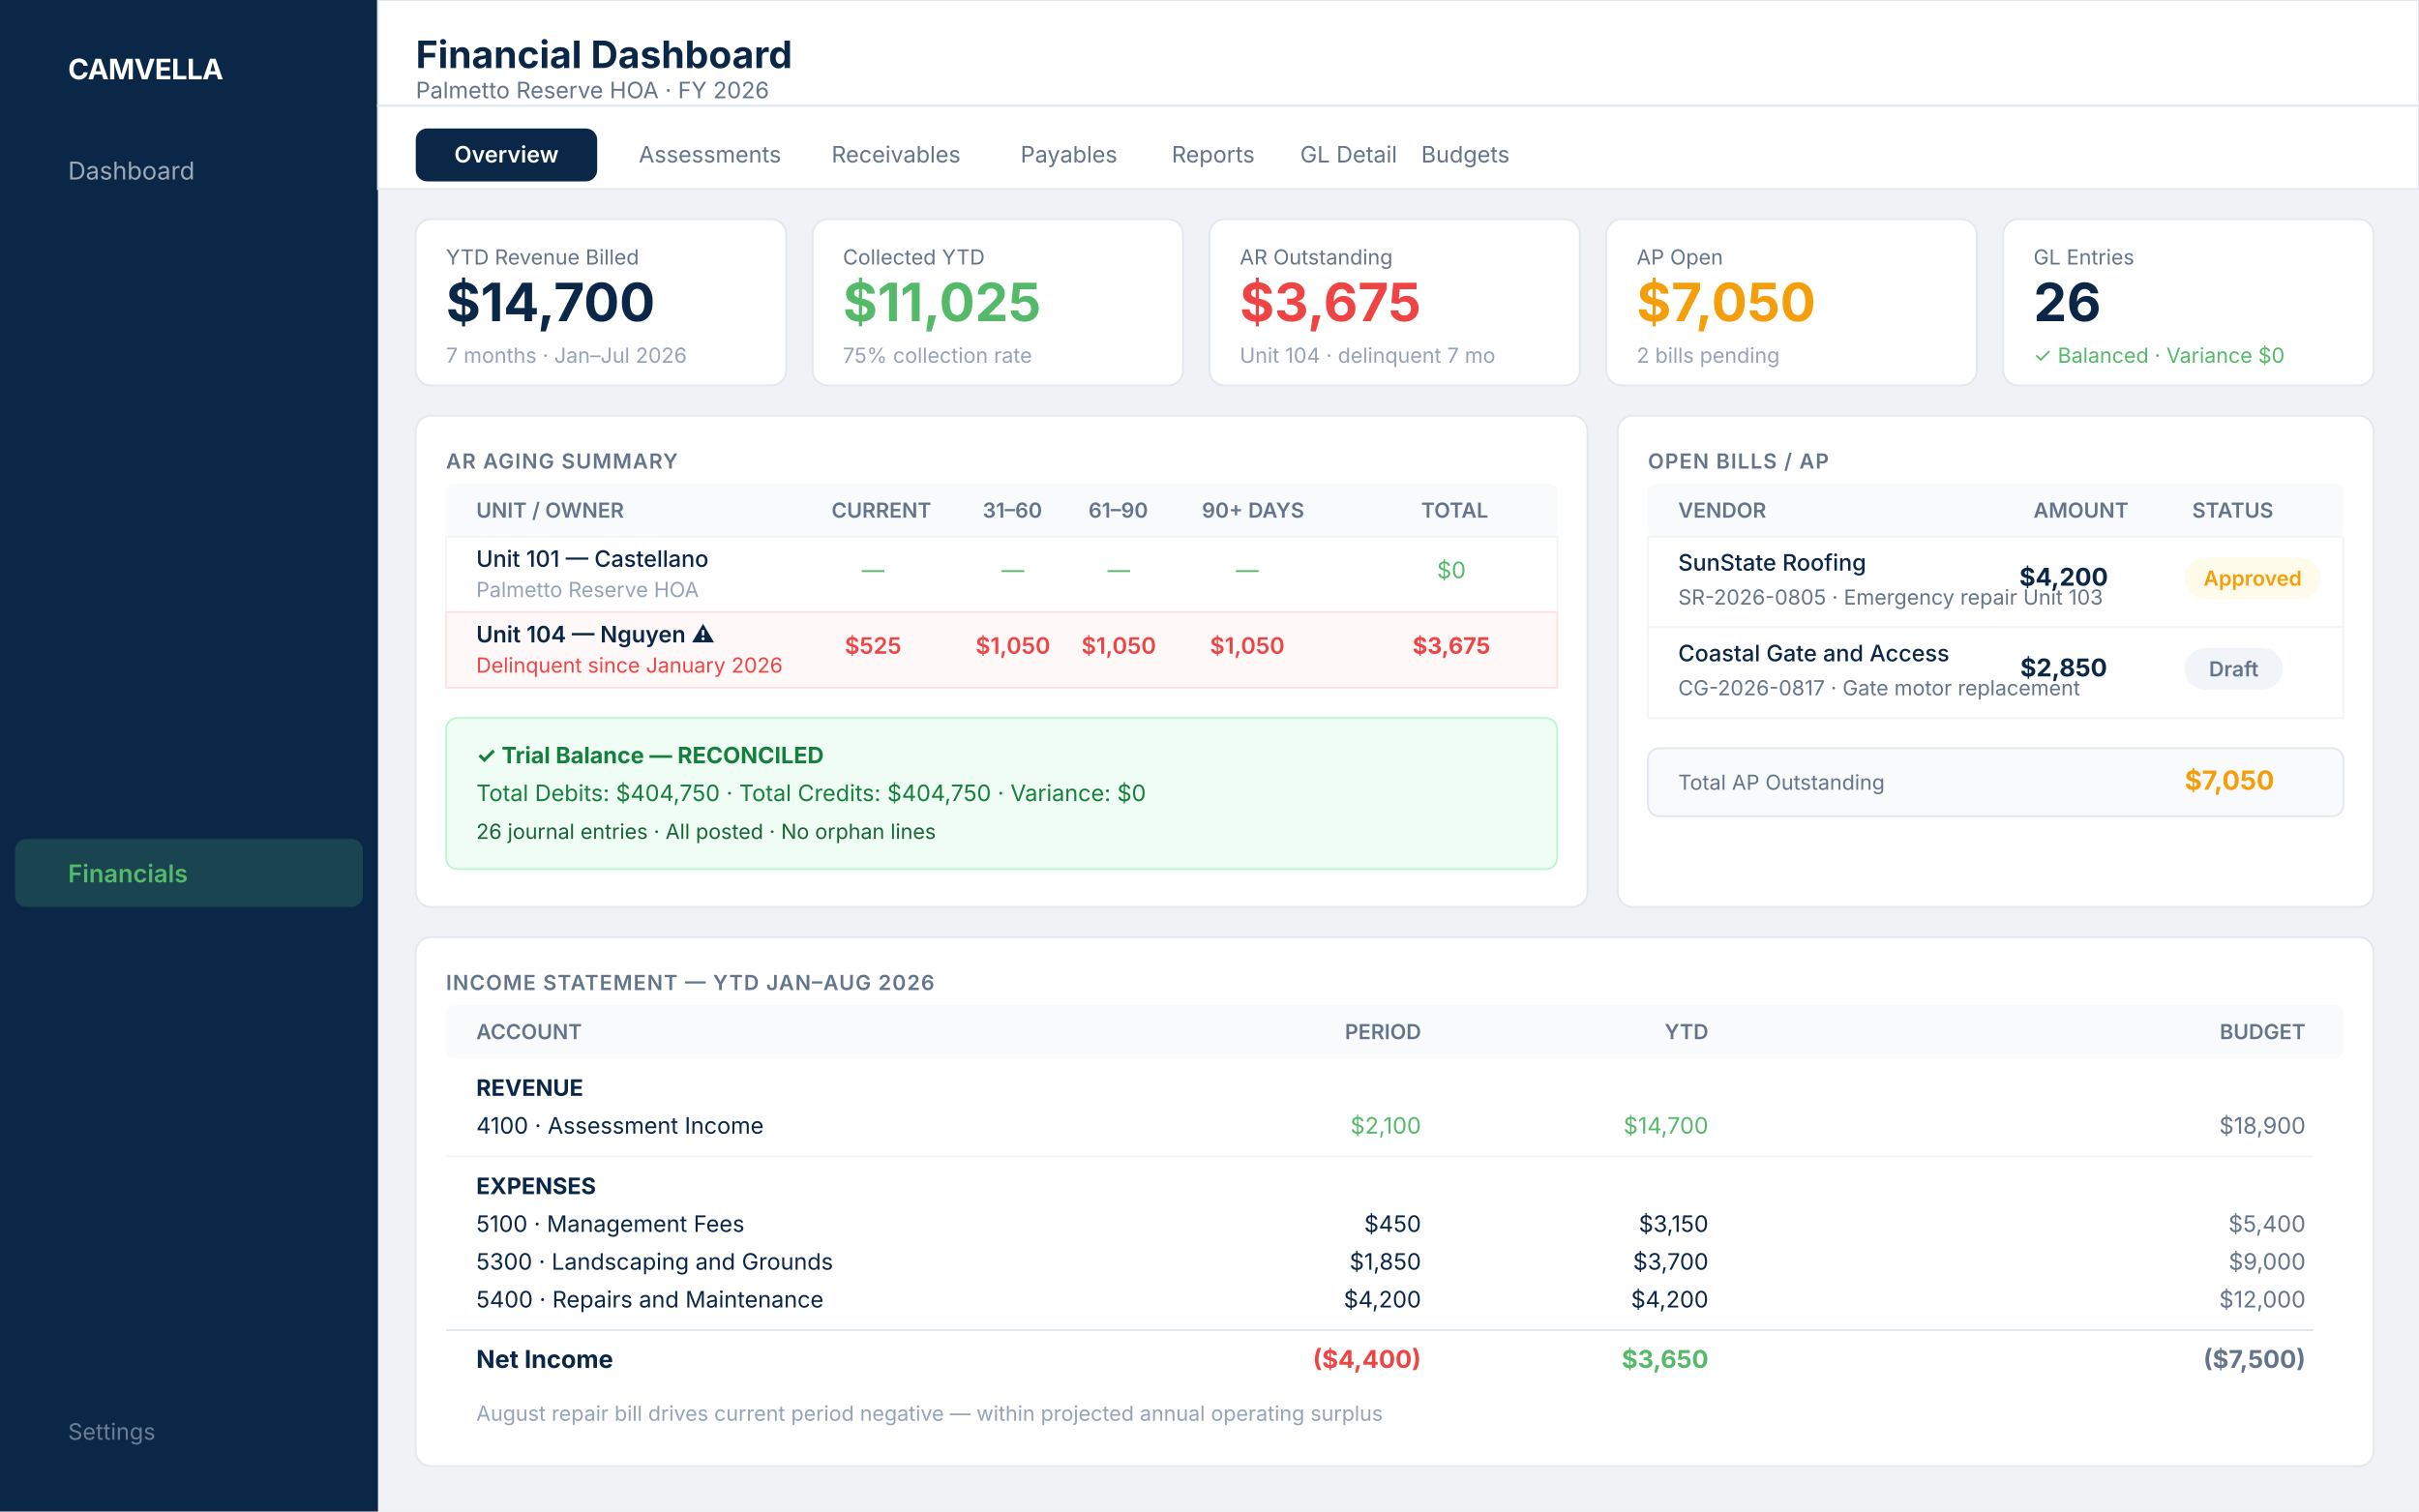
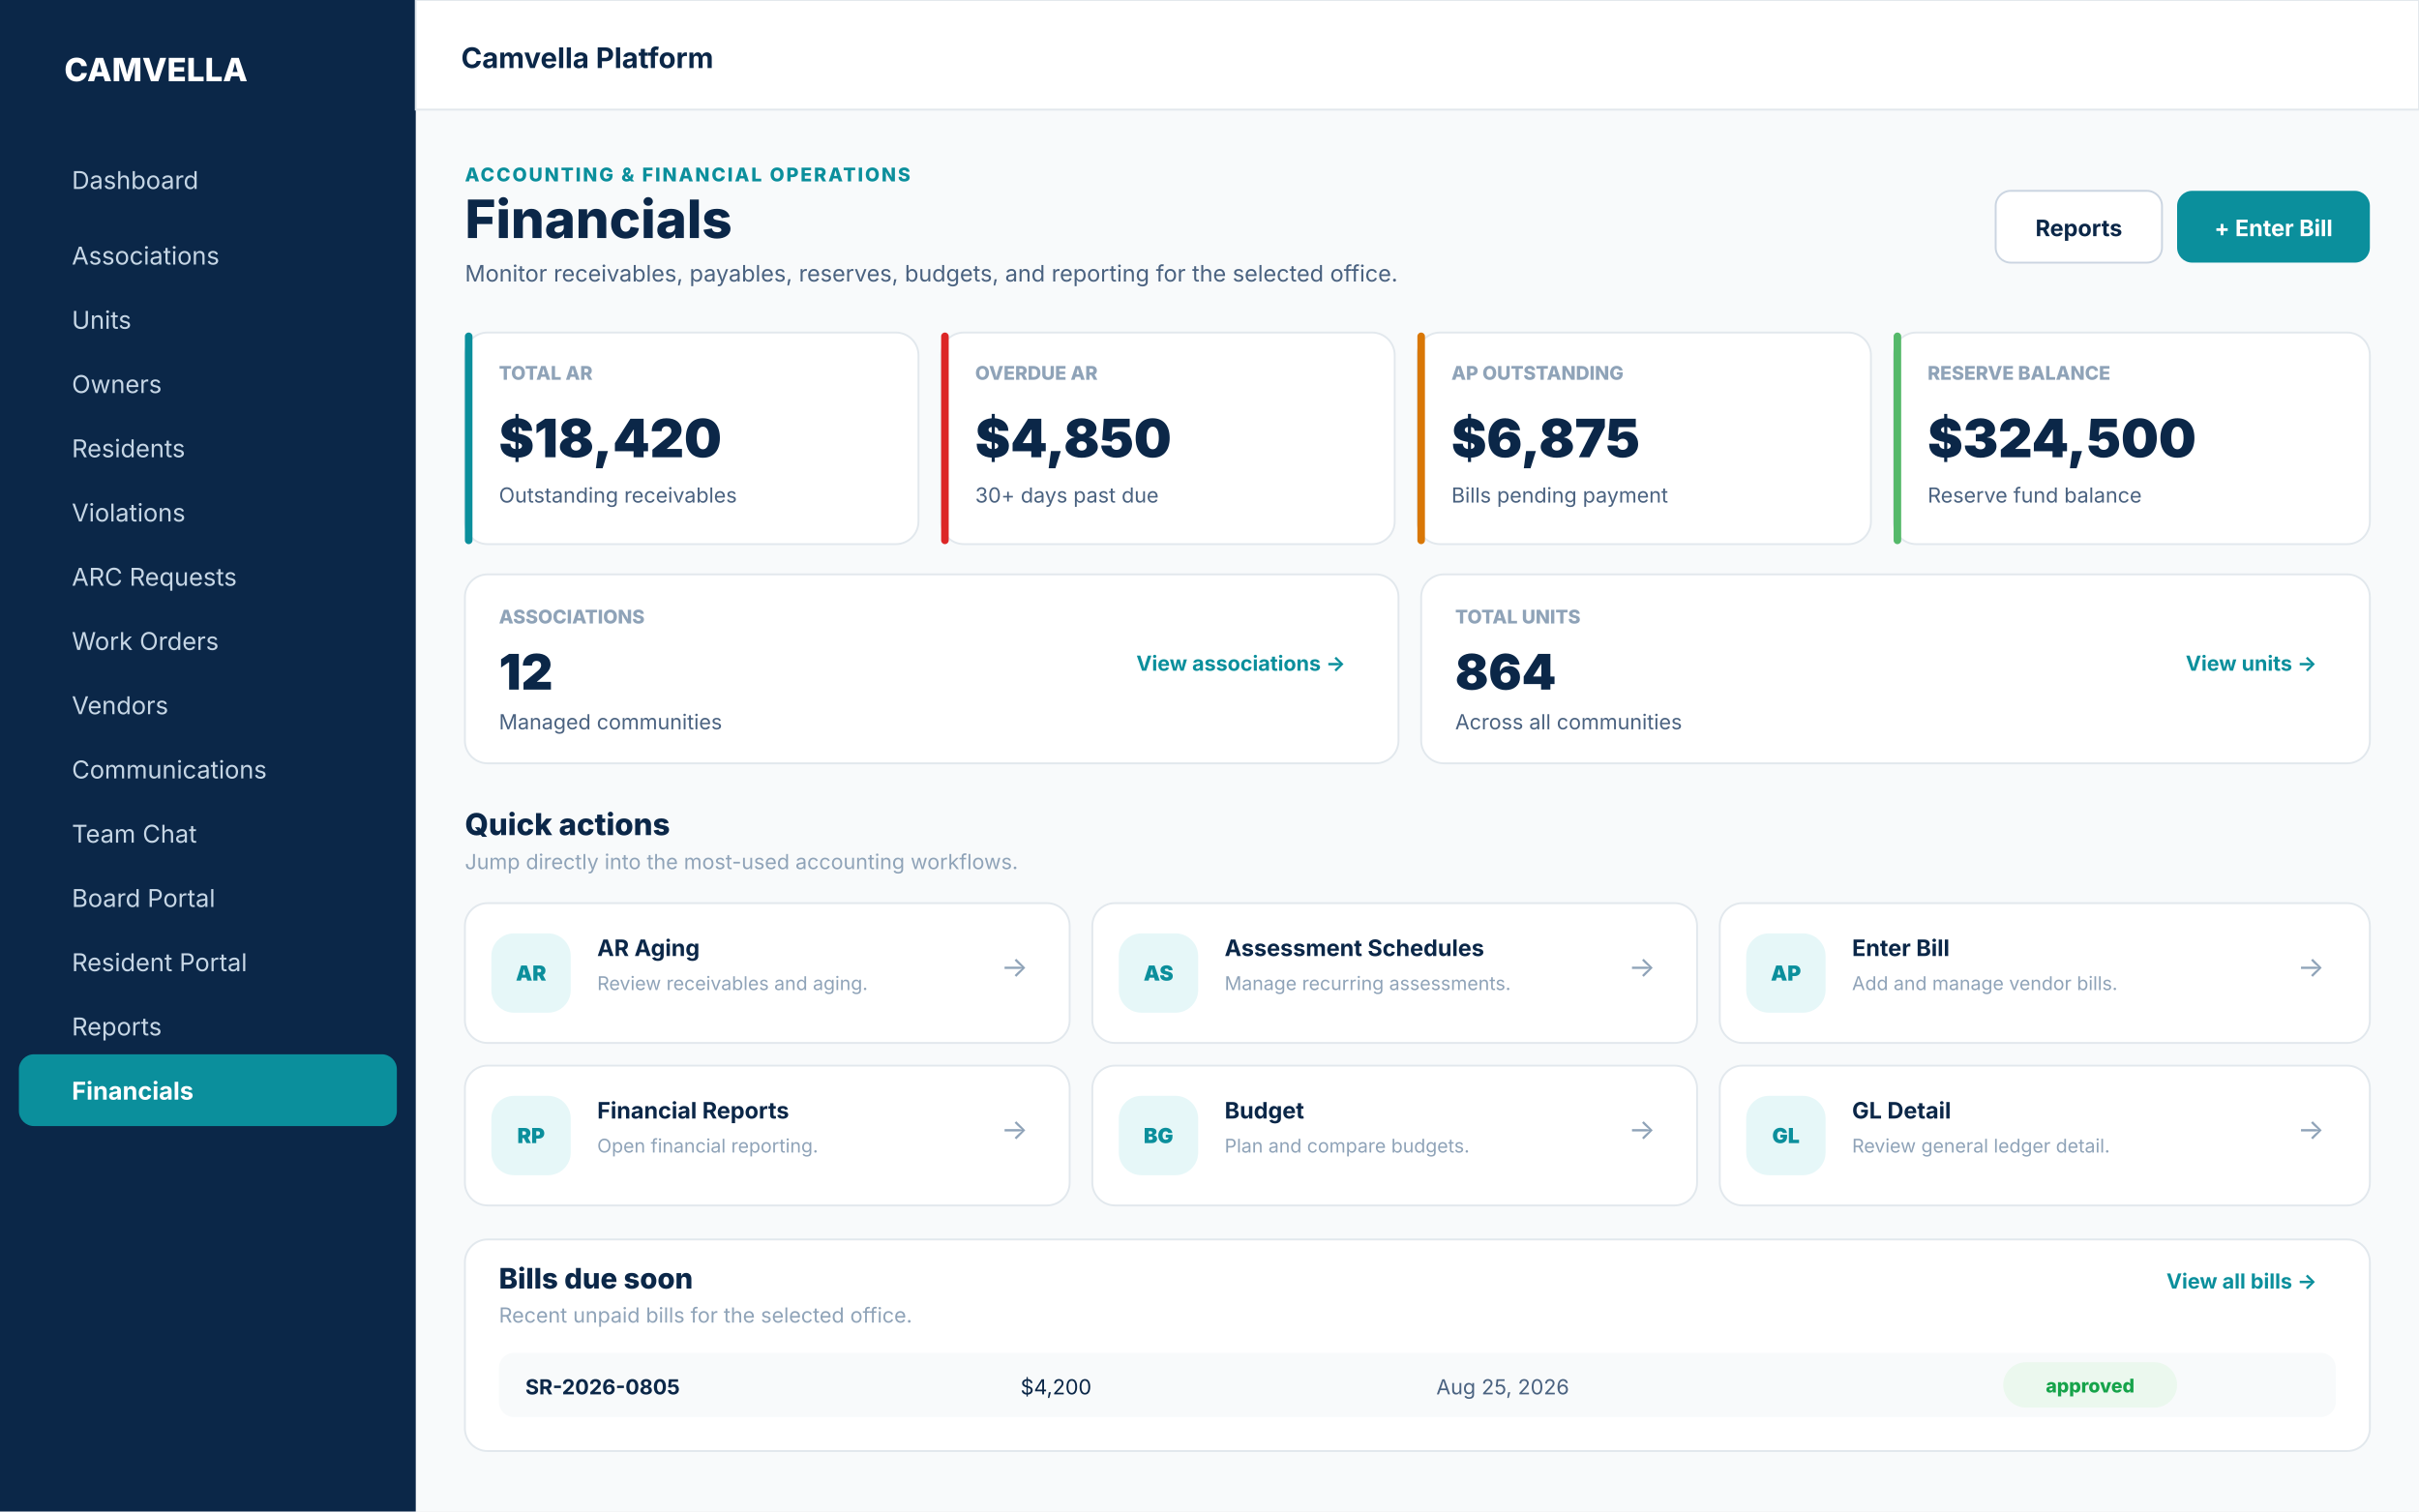
<svg xmlns="http://www.w3.org/2000/svg" viewBox="0 0 1280 800" font-family="-apple-system,BlinkMacSystemFont,'Segoe UI',sans-serif">
-   <rect width="1280" height="800" fill="#F0F2F5" />
-   <rect width="200" height="800" fill="#0B2748" />
-   <text x="36" y="42" fill="white" font-size="15" font-weight="700" letter-spacing="-0.3">CAMVELLA</text>
-   <text x="36" y="95" fill="rgba(255,255,255,0.6)" font-size="13">Dashboard</text>
-   <rect x="8" y="444" width="184" height="36" rx="6" fill="#55B96A" opacity="0.2" />
-   <text x="36" y="467" fill="#55B96A" font-size="13" font-weight="600">Financials</text>
-   <text x="36" y="762" fill="rgba(255,255,255,0.4)" font-size="12">Settings</text>
-   <rect x="200" y="0" width="1080" height="56" fill="white" stroke="#E2E8F0" stroke-width="1" />
-   <text x="220" y="36" fill="#0B2748" font-size="20" font-weight="700">Financial Dashboard</text>
-   <text x="220" y="52" fill="#64748B" font-size="12">Palmetto Reserve HOA · FY 2026</text>
-   <rect x="200" y="56" width="1080" height="44" fill="white" stroke="#E2E8F0" stroke-width="1" />
-   <rect x="220" y="68" width="96" height="28" rx="6" fill="#0B2748" />
-   <text x="268" y="86" fill="white" font-size="12" font-weight="600" text-anchor="middle">Overview</text>
-   <text x="338" y="86" fill="#64748B" font-size="12">Assessments</text>
-   <text x="440" y="86" fill="#64748B" font-size="12">Receivables</text>
-   <text x="540" y="86" fill="#64748B" font-size="12">Payables</text>
-   <text x="620" y="86" fill="#64748B" font-size="12">Reports</text>
-   <text x="688" y="86" fill="#64748B" font-size="12">GL Detail</text>
-   <text x="752" y="86" fill="#64748B" font-size="12">Budgets</text>
-   <rect x="220" y="116" width="196" height="88" rx="8" fill="white" stroke="#E2E8F0" stroke-width="1" />
-   <text x="236" y="140" fill="#64748B" font-size="11">YTD Revenue Billed</text>
-   <text x="236" y="170" fill="#0B2748" font-size="28" font-weight="700">$14,700</text>
-   <text x="236" y="192" fill="#94A3B8" font-size="11">7 months · Jan–Jul 2026</text>
-   <rect x="430" y="116" width="196" height="88" rx="8" fill="white" stroke="#E2E8F0" stroke-width="1" />
-   <text x="446" y="140" fill="#64748B" font-size="11">Collected YTD</text>
-   <text x="446" y="170" fill="#55B96A" font-size="28" font-weight="700">$11,025</text>
-   <text x="446" y="192" fill="#94A3B8" font-size="11">75% collection rate</text>
-   <rect x="640" y="116" width="196" height="88" rx="8" fill="white" stroke="#E2E8F0" stroke-width="1" />
-   <text x="656" y="140" fill="#64748B" font-size="11">AR Outstanding</text>
-   <text x="656" y="170" fill="#EF4444" font-size="28" font-weight="700">$3,675</text>
-   <text x="656" y="192" fill="#94A3B8" font-size="11">Unit 104 · delinquent 7 mo</text>
-   <rect x="850" y="116" width="196" height="88" rx="8" fill="white" stroke="#E2E8F0" stroke-width="1" />
-   <text x="866" y="140" fill="#64748B" font-size="11">AP Open</text>
-   <text x="866" y="170" fill="#F59E0B" font-size="28" font-weight="700">$7,050</text>
-   <text x="866" y="192" fill="#94A3B8" font-size="11">2 bills pending</text>
-   <rect x="1060" y="116" width="196" height="88" rx="8" fill="white" stroke="#E2E8F0" stroke-width="1" />
-   <text x="1076" y="140" fill="#64748B" font-size="11">GL Entries</text>
-   <text x="1076" y="170" fill="#0B2748" font-size="28" font-weight="700">26</text>
-   <text x="1076" y="192" fill="#55B96A" font-size="11">✓ Balanced · Variance $0</text>
-   <rect x="220" y="220" width="620" height="260" rx="8" fill="white" stroke="#E2E8F0" stroke-width="1" />
-   <text x="236" y="248" fill="#64748B" font-size="11" font-weight="600" letter-spacing="0.05em">AR AGING SUMMARY</text>
-   <rect x="236" y="256" width="588" height="28" rx="4" fill="#F8FAFC" />
-   <text x="252" y="274" fill="#64748B" font-size="11" font-weight="600">UNIT / OWNER</text>
-   <text x="440" y="274" fill="#64748B" font-size="11" font-weight="600">CURRENT</text>
-   <text x="520" y="274" fill="#64748B" font-size="11" font-weight="600">31–60</text>
-   <text x="576" y="274" fill="#64748B" font-size="11" font-weight="600">61–90</text>
-   <text x="636" y="274" fill="#64748B" font-size="11" font-weight="600">90+ DAYS</text>
-   <text x="752" y="274" fill="#64748B" font-size="11" font-weight="600">TOTAL</text>
-   <rect x="236" y="284" width="588" height="40" fill="white" stroke="#F1F5F9" stroke-width="1" />
-   <text x="252" y="300" fill="#0B2748" font-size="12" font-weight="500">Unit 101 — Castellano</text>
-   <text x="252" y="316" fill="#94A3B8" font-size="11">Palmetto Reserve HOA</text>
-   <text x="462" y="306" fill="#55B96A" font-size="12" text-anchor="middle">—</text>
-   <text x="536" y="306" fill="#55B96A" font-size="12" text-anchor="middle">—</text>
-   <text x="592" y="306" fill="#55B96A" font-size="12" text-anchor="middle">—</text>
-   <text x="660" y="306" fill="#55B96A" font-size="12" text-anchor="middle">—</text>
-   <text x="768" y="306" fill="#55B96A" font-size="12" text-anchor="middle">$0</text>
-   <rect x="236" y="324" width="588" height="40" fill="#FFF8F8" stroke="#FEE2E2" stroke-width="1" />
-   <text x="252" y="340" fill="#0B2748" font-size="12" font-weight="600">Unit 104 — Nguyen ⚠</text>
-   <text x="252" y="356" fill="#EF4444" font-size="11">Delinquent since January 2026</text>
-   <text x="462" y="346" fill="#EF4444" font-size="12" font-weight="600" text-anchor="middle">$525</text>
-   <text x="536" y="346" fill="#EF4444" font-size="12" font-weight="600" text-anchor="middle">$1,050</text>
-   <text x="592" y="346" fill="#EF4444" font-size="12" font-weight="600" text-anchor="middle">$1,050</text>
-   <text x="660" y="346" fill="#EF4444" font-size="12" font-weight="600" text-anchor="middle">$1,050</text>
-   <text x="768" y="346" fill="#EF4444" font-size="12" font-weight="700" text-anchor="middle">$3,675</text>
-   <rect x="236" y="380" width="588" height="80" rx="6" fill="#F0FDF4" stroke="#BBF7D0" stroke-width="1" />
-   <text x="252" y="404" fill="#15803D" font-size="12" font-weight="700">✓ Trial Balance — RECONCILED</text>
-   <text x="252" y="424" fill="#15803D" font-size="12">Total Debits: $404,750 · Total Credits: $404,750 · Variance: $0</text>
-   <text x="252" y="444" fill="#166534" font-size="11">26 journal entries · All posted · No orphan lines</text>
-   <rect x="856" y="220" width="400" height="260" rx="8" fill="white" stroke="#E2E8F0" stroke-width="1" />
-   <text x="872" y="248" fill="#64748B" font-size="11" font-weight="600" letter-spacing="0.05em">OPEN BILLS / AP</text>
-   <rect x="872" y="256" width="368" height="28" rx="4" fill="#F8FAFC" />
-   <text x="888" y="274" fill="#64748B" font-size="11" font-weight="600">VENDOR</text>
-   <text x="1076" y="274" fill="#64748B" font-size="11" font-weight="600">AMOUNT</text>
-   <text x="1160" y="274" fill="#64748B" font-size="11" font-weight="600">STATUS</text>
-   <rect x="872" y="284" width="368" height="48" fill="white" stroke="#F1F5F9" stroke-width="1" />
-   <text x="888" y="302" fill="#0B2748" font-size="12" font-weight="500">SunState Roofing</text>
-   <text x="888" y="320" fill="#64748B" font-size="11">SR-2026-0805 · Emergency repair Unit 103</text>
-   <text x="1092" y="310" fill="#0B2748" font-size="13" font-weight="700" text-anchor="middle">$4,200</text>
-   <rect x="1156" y="295" width="72" height="22" rx="11" fill="#FFFBEB" />
-   <text x="1192" y="310" fill="#F59E0B" font-size="11" font-weight="600" text-anchor="middle">Approved</text>
-   <rect x="872" y="332" width="368" height="48" fill="white" stroke="#F1F5F9" stroke-width="1" />
-   <text x="888" y="350" fill="#0B2748" font-size="12" font-weight="500">Coastal Gate and Access</text>
-   <text x="888" y="368" fill="#64748B" font-size="11">CG-2026-0817 · Gate motor replacement</text>
-   <text x="1092" y="358" fill="#0B2748" font-size="13" font-weight="700" text-anchor="middle">$2,850</text>
-   <rect x="1156" y="343" width="52" height="22" rx="11" fill="#F1F5F9" />
-   <text x="1182" y="358" fill="#64748B" font-size="11" font-weight="600" text-anchor="middle">Draft</text>
-   <rect x="872" y="396" width="368" height="36" rx="6" fill="#F8FAFC" stroke="#E2E8F0" stroke-width="1" />
-   <text x="888" y="418" fill="#64748B" font-size="11">Total AP Outstanding</text>
-   <text x="1156" y="418" fill="#F59E0B" font-size="14" font-weight="700">$7,050</text>
-   <rect x="220" y="496" width="1036" height="280" rx="8" fill="white" stroke="#E2E8F0" stroke-width="1" />
-   <text x="236" y="524" fill="#64748B" font-size="11" font-weight="600" letter-spacing="0.05em">INCOME STATEMENT — YTD JAN–AUG 2026</text>
-   <rect x="236" y="532" width="1004" height="28" rx="4" fill="#F8FAFC" />
-   <text x="252" y="550" fill="#64748B" font-size="11" font-weight="600">ACCOUNT</text>
-   <text x="752" y="550" fill="#64748B" font-size="11" font-weight="600" text-anchor="end">PERIOD</text>
-   <text x="904" y="550" fill="#64748B" font-size="11" font-weight="600" text-anchor="end">YTD</text>
-   <text x="1220" y="550" fill="#64748B" font-size="11" font-weight="600" text-anchor="end">BUDGET</text>
-   <text x="252" y="580" fill="#0B2748" font-size="12" font-weight="700">REVENUE</text>
-   <text x="252" y="600" fill="#0B2748" font-size="12">4100 · Assessment Income</text>
-   <text x="752" y="600" fill="#55B96A" font-size="12" text-anchor="end">$2,100</text>
-   <text x="904" y="600" fill="#55B96A" font-size="12" text-anchor="end">$14,700</text>
-   <text x="1220" y="600" fill="#64748B" font-size="12" text-anchor="end">$18,900</text>
-   <line x1="236" y1="612" x2="1224" y2="612" stroke="#F1F5F9" stroke-width="1" />
-   <text x="252" y="632" fill="#0B2748" font-size="12" font-weight="700">EXPENSES</text>
-   <text x="252" y="652" fill="#0B2748" font-size="12">5100 · Management Fees</text>
-   <text x="752" y="652" fill="#0B2748" font-size="12" text-anchor="end">$450</text>
-   <text x="904" y="652" fill="#0B2748" font-size="12" text-anchor="end">$3,150</text>
-   <text x="1220" y="652" fill="#64748B" font-size="12" text-anchor="end">$5,400</text>
-   <text x="252" y="672" fill="#0B2748" font-size="12">5300 · Landscaping and Grounds</text>
-   <text x="752" y="672" fill="#0B2748" font-size="12" text-anchor="end">$1,850</text>
-   <text x="904" y="672" fill="#0B2748" font-size="12" text-anchor="end">$3,700</text>
-   <text x="1220" y="672" fill="#64748B" font-size="12" text-anchor="end">$9,000</text>
-   <text x="252" y="692" fill="#0B2748" font-size="12">5400 · Repairs and Maintenance</text>
-   <text x="752" y="692" fill="#0B2748" font-size="12" text-anchor="end">$4,200</text>
-   <text x="904" y="692" fill="#0B2748" font-size="12" text-anchor="end">$4,200</text>
-   <text x="1220" y="692" fill="#64748B" font-size="12" text-anchor="end">$12,000</text>
-   <line x1="236" y1="704" x2="1224" y2="704" stroke="#E2E8F0" stroke-width="1" />
-   <text x="252" y="724" fill="#0B2748" font-size="13" font-weight="700">Net Income</text>
-   <text x="752" y="724" fill="#EF4444" font-size="13" font-weight="700" text-anchor="end">($4,400)</text>
-   <text x="904" y="724" fill="#55B96A" font-size="13" font-weight="700" text-anchor="end">$3,650</text>
-   <text x="1220" y="724" fill="#64748B" font-size="13" font-weight="700" text-anchor="end">($7,500)</text>
-   <text x="252" y="752" fill="#94A3B8" font-size="11">August repair bill drives current period negative — within projected annual operating surplus</text>
+   <rect width="1280" height="800" fill="#F8FAFB" />
+   <rect width="220" height="800" fill="#0B2748" />
+   <text x="34" y="43" fill="#fff" font-size="17" font-weight="800">CAMVELLA</text>
+   <g fill="#C6D6E5" font-size="13">
+     <text x="38" y="100">Dashboard</text>
+     <text x="38" y="140">Associations</text>
+     <text x="38" y="174">Units</text>
+     <text x="38" y="208">Owners</text>
+     <text x="38" y="242">Residents</text>
+     <text x="38" y="276">Violations</text>
+     <text x="38" y="310">ARC Requests</text>
+     <text x="38" y="344">Work Orders</text>
+     <text x="38" y="378">Vendors</text>
+     <text x="38" y="412">Communications</text>
+     <text x="38" y="446">Team Chat</text>
+     <text x="38" y="480">Board Portal</text>
+     <text x="38" y="514">Resident Portal</text>
+     <text x="38" y="548">Reports</text>
+   </g>
+   <rect x="10" y="558" width="200" height="38" rx="8" fill="#0B8F9C" />
+   <text x="38" y="582" fill="#fff" font-size="13" font-weight="700">Financials</text>
+   <rect x="220" y="0" width="1060" height="58" fill="#fff" stroke="#E2E8ED" />
+   <text x="244" y="36" fill="#0B2748" font-size="15" font-weight="700">Camvella Platform</text>
+   <text x="246" y="96" fill="#0B8F9C" font-size="10" font-weight="800" letter-spacing="1">ACCOUNTING &amp; FINANCIAL OPERATIONS</text>
+   <text x="246" y="126" fill="#0B2748" font-size="28" font-weight="800">Financials</text>
+   <text x="246" y="149" fill="#4A6280" font-size="12">Monitor receivables, payables, reserves, budgets, and reporting for the selected office.</text>
+   <rect x="1056" y="101" width="88" height="38" rx="8" fill="#fff" stroke="#CBD5E1" />
+   <text x="1100" y="125" fill="#0B2748" font-size="12" text-anchor="middle" font-weight="700">Reports</text>
+   <rect x="1152" y="101" width="102" height="38" rx="8" fill="#0B8F9C" />
+   <text x="1203" y="125" fill="#fff" font-size="12" text-anchor="middle" font-weight="700">+ Enter Bill</text>
+   <g>
+     <rect x="246" y="176" width="240" height="112" rx="12" fill="#fff" stroke="#E2E8ED" />
+     <rect x="246" y="176" width="4" height="112" rx="2" fill="#0B8F9C" />
+     <text x="264" y="201" fill="#8FA3B8" font-size="10" font-weight="800">TOTAL AR</text>
+     <text x="264" y="242" fill="#0B2748" font-size="28" font-weight="850">$18,420</text>
+     <text x="264" y="266" fill="#4A6280" font-size="11">Outstanding receivables</text>
+     <rect x="498" y="176" width="240" height="112" rx="12" fill="#fff" stroke="#E2E8ED" />
+     <rect x="498" y="176" width="4" height="112" rx="2" fill="#DC2626" />
+     <text x="516" y="201" fill="#8FA3B8" font-size="10" font-weight="800">OVERDUE AR</text>
+     <text x="516" y="242" fill="#0B2748" font-size="28" font-weight="850">$4,850</text>
+     <text x="516" y="266" fill="#4A6280" font-size="11">30+ days past due</text>
+     <rect x="750" y="176" width="240" height="112" rx="12" fill="#fff" stroke="#E2E8ED" />
+     <rect x="750" y="176" width="4" height="112" rx="2" fill="#D97706" />
+     <text x="768" y="201" fill="#8FA3B8" font-size="10" font-weight="800">AP OUTSTANDING</text>
+     <text x="768" y="242" fill="#0B2748" font-size="28" font-weight="850">$6,875</text>
+     <text x="768" y="266" fill="#4A6280" font-size="11">Bills pending payment</text>
+     <rect x="1002" y="176" width="252" height="112" rx="12" fill="#fff" stroke="#E2E8ED" />
+     <rect x="1002" y="176" width="4" height="112" rx="2" fill="#55B96A" />
+     <text x="1020" y="201" fill="#8FA3B8" font-size="10" font-weight="800">RESERVE BALANCE</text>
+     <text x="1020" y="242" fill="#0B2748" font-size="28" font-weight="850">$324,500</text>
+     <text x="1020" y="266" fill="#4A6280" font-size="11">Reserve fund balance</text>
+   </g>
+   <rect x="246" y="304" width="494" height="100" rx="12" fill="#fff" stroke="#E2E8ED" />
+   <text x="264" y="330" fill="#8FA3B8" font-size="10" font-weight="800">ASSOCIATIONS</text>
+   <text x="264" y="365" fill="#0B2748" font-size="26" font-weight="850">12</text>
+   <text x="264" y="386" fill="#4A6280" font-size="11">Managed communities</text>
+   <text x="712" y="355" fill="#0B8F9C" font-size="11" text-anchor="end" font-weight="700">View associations →</text>
+   <rect x="752" y="304" width="502" height="100" rx="12" fill="#fff" stroke="#E2E8ED" />
+   <text x="770" y="330" fill="#8FA3B8" font-size="10" font-weight="800">TOTAL UNITS</text>
+   <text x="770" y="365" fill="#0B2748" font-size="26" font-weight="850">864</text>
+   <text x="770" y="386" fill="#4A6280" font-size="11">Across all communities</text>
+   <text x="1226" y="355" fill="#0B8F9C" font-size="11" text-anchor="end" font-weight="700">View units →</text>
+   <text x="246" y="442" fill="#0B2748" font-size="16" font-weight="800">Quick actions</text>
+   <text x="246" y="460" fill="#8FA3B8" font-size="11">Jump directly into the most-used accounting workflows.</text>
+   <g>
+     <rect x="246" y="478" width="320" height="74" rx="12" fill="#fff" stroke="#E2E8ED" />
+     <rect x="260" y="494" width="42" height="42" rx="12" fill="#E6F7F8" />
+     <text x="281" y="519" fill="#0B8F9C" font-size="11" text-anchor="middle" font-weight="850">AR</text>
+     <text x="316" y="506" fill="#0B2748" font-size="12" font-weight="750">AR Aging</text>
+     <text x="316" y="524" fill="#8FA3B8" font-size="10">Review receivables and aging.</text>
+     <text x="544" y="517" fill="#8FA3B8" font-size="15" text-anchor="end">→</text>
+     <rect x="578" y="478" width="320" height="74" rx="12" fill="#fff" stroke="#E2E8ED" />
+     <rect x="592" y="494" width="42" height="42" rx="12" fill="#E6F7F8" />
+     <text x="613" y="519" fill="#0B8F9C" font-size="11" text-anchor="middle" font-weight="850">AS</text>
+     <text x="648" y="506" fill="#0B2748" font-size="12" font-weight="750">Assessment Schedules</text>
+     <text x="648" y="524" fill="#8FA3B8" font-size="10">Manage recurring assessments.</text>
+     <text x="876" y="517" fill="#8FA3B8" font-size="15" text-anchor="end">→</text>
+     <rect x="910" y="478" width="344" height="74" rx="12" fill="#fff" stroke="#E2E8ED" />
+     <rect x="924" y="494" width="42" height="42" rx="12" fill="#E6F7F8" />
+     <text x="945" y="519" fill="#0B8F9C" font-size="11" text-anchor="middle" font-weight="850">AP</text>
+     <text x="980" y="506" fill="#0B2748" font-size="12" font-weight="750">Enter Bill</text>
+     <text x="980" y="524" fill="#8FA3B8" font-size="10">Add and manage vendor bills.</text>
+     <text x="1230" y="517" fill="#8FA3B8" font-size="15" text-anchor="end">→</text>
+     <rect x="246" y="564" width="320" height="74" rx="12" fill="#fff" stroke="#E2E8ED" />
+     <rect x="260" y="580" width="42" height="42" rx="12" fill="#E6F7F8" />
+     <text x="281" y="605" fill="#0B8F9C" font-size="11" text-anchor="middle" font-weight="850">RP</text>
+     <text x="316" y="592" fill="#0B2748" font-size="12" font-weight="750">Financial Reports</text>
+     <text x="316" y="610" fill="#8FA3B8" font-size="10">Open financial reporting.</text>
+     <text x="544" y="603" fill="#8FA3B8" font-size="15" text-anchor="end">→</text>
+     <rect x="578" y="564" width="320" height="74" rx="12" fill="#fff" stroke="#E2E8ED" />
+     <rect x="592" y="580" width="42" height="42" rx="12" fill="#E6F7F8" />
+     <text x="613" y="605" fill="#0B8F9C" font-size="11" text-anchor="middle" font-weight="850">BG</text>
+     <text x="648" y="592" fill="#0B2748" font-size="12" font-weight="750">Budget</text>
+     <text x="648" y="610" fill="#8FA3B8" font-size="10">Plan and compare budgets.</text>
+     <text x="876" y="603" fill="#8FA3B8" font-size="15" text-anchor="end">→</text>
+     <rect x="910" y="564" width="344" height="74" rx="12" fill="#fff" stroke="#E2E8ED" />
+     <rect x="924" y="580" width="42" height="42" rx="12" fill="#E6F7F8" />
+     <text x="945" y="605" fill="#0B8F9C" font-size="11" text-anchor="middle" font-weight="850">GL</text>
+     <text x="980" y="592" fill="#0B2748" font-size="12" font-weight="750">GL Detail</text>
+     <text x="980" y="610" fill="#8FA3B8" font-size="10">Review general ledger detail.</text>
+     <text x="1230" y="603" fill="#8FA3B8" font-size="15" text-anchor="end">→</text>
+   </g>
+   <rect x="246" y="656" width="1008" height="112" rx="12" fill="#fff" stroke="#E2E8ED" />
+   <text x="264" y="682" fill="#0B2748" font-size="15" font-weight="800">Bills due soon</text>
+   <text x="264" y="700" fill="#8FA3B8" font-size="11">Recent unpaid bills for the selected office.</text>
+   <text x="1226" y="682" fill="#0B8F9C" font-size="11" text-anchor="end" font-weight="700">View all bills →</text>
+   <rect x="264" y="716" width="972" height="34" rx="8" fill="#F8FAFB" />
+   <text x="278" y="738" fill="#0B2748" font-size="11" font-weight="700">SR-2026-0805</text>
+   <text x="540" y="738" fill="#0B2748" font-size="11">$4,200</text>
+   <text x="760" y="738" fill="#4A6280" font-size="11">Aug 25, 2026</text>
+   <rect x="1060" y="721" width="92" height="24" rx="12" fill="#EBF8EE" />
+   <text x="1106" y="737" fill="#16A34A" font-size="10" text-anchor="middle" font-weight="800">approved</text>
</svg>
